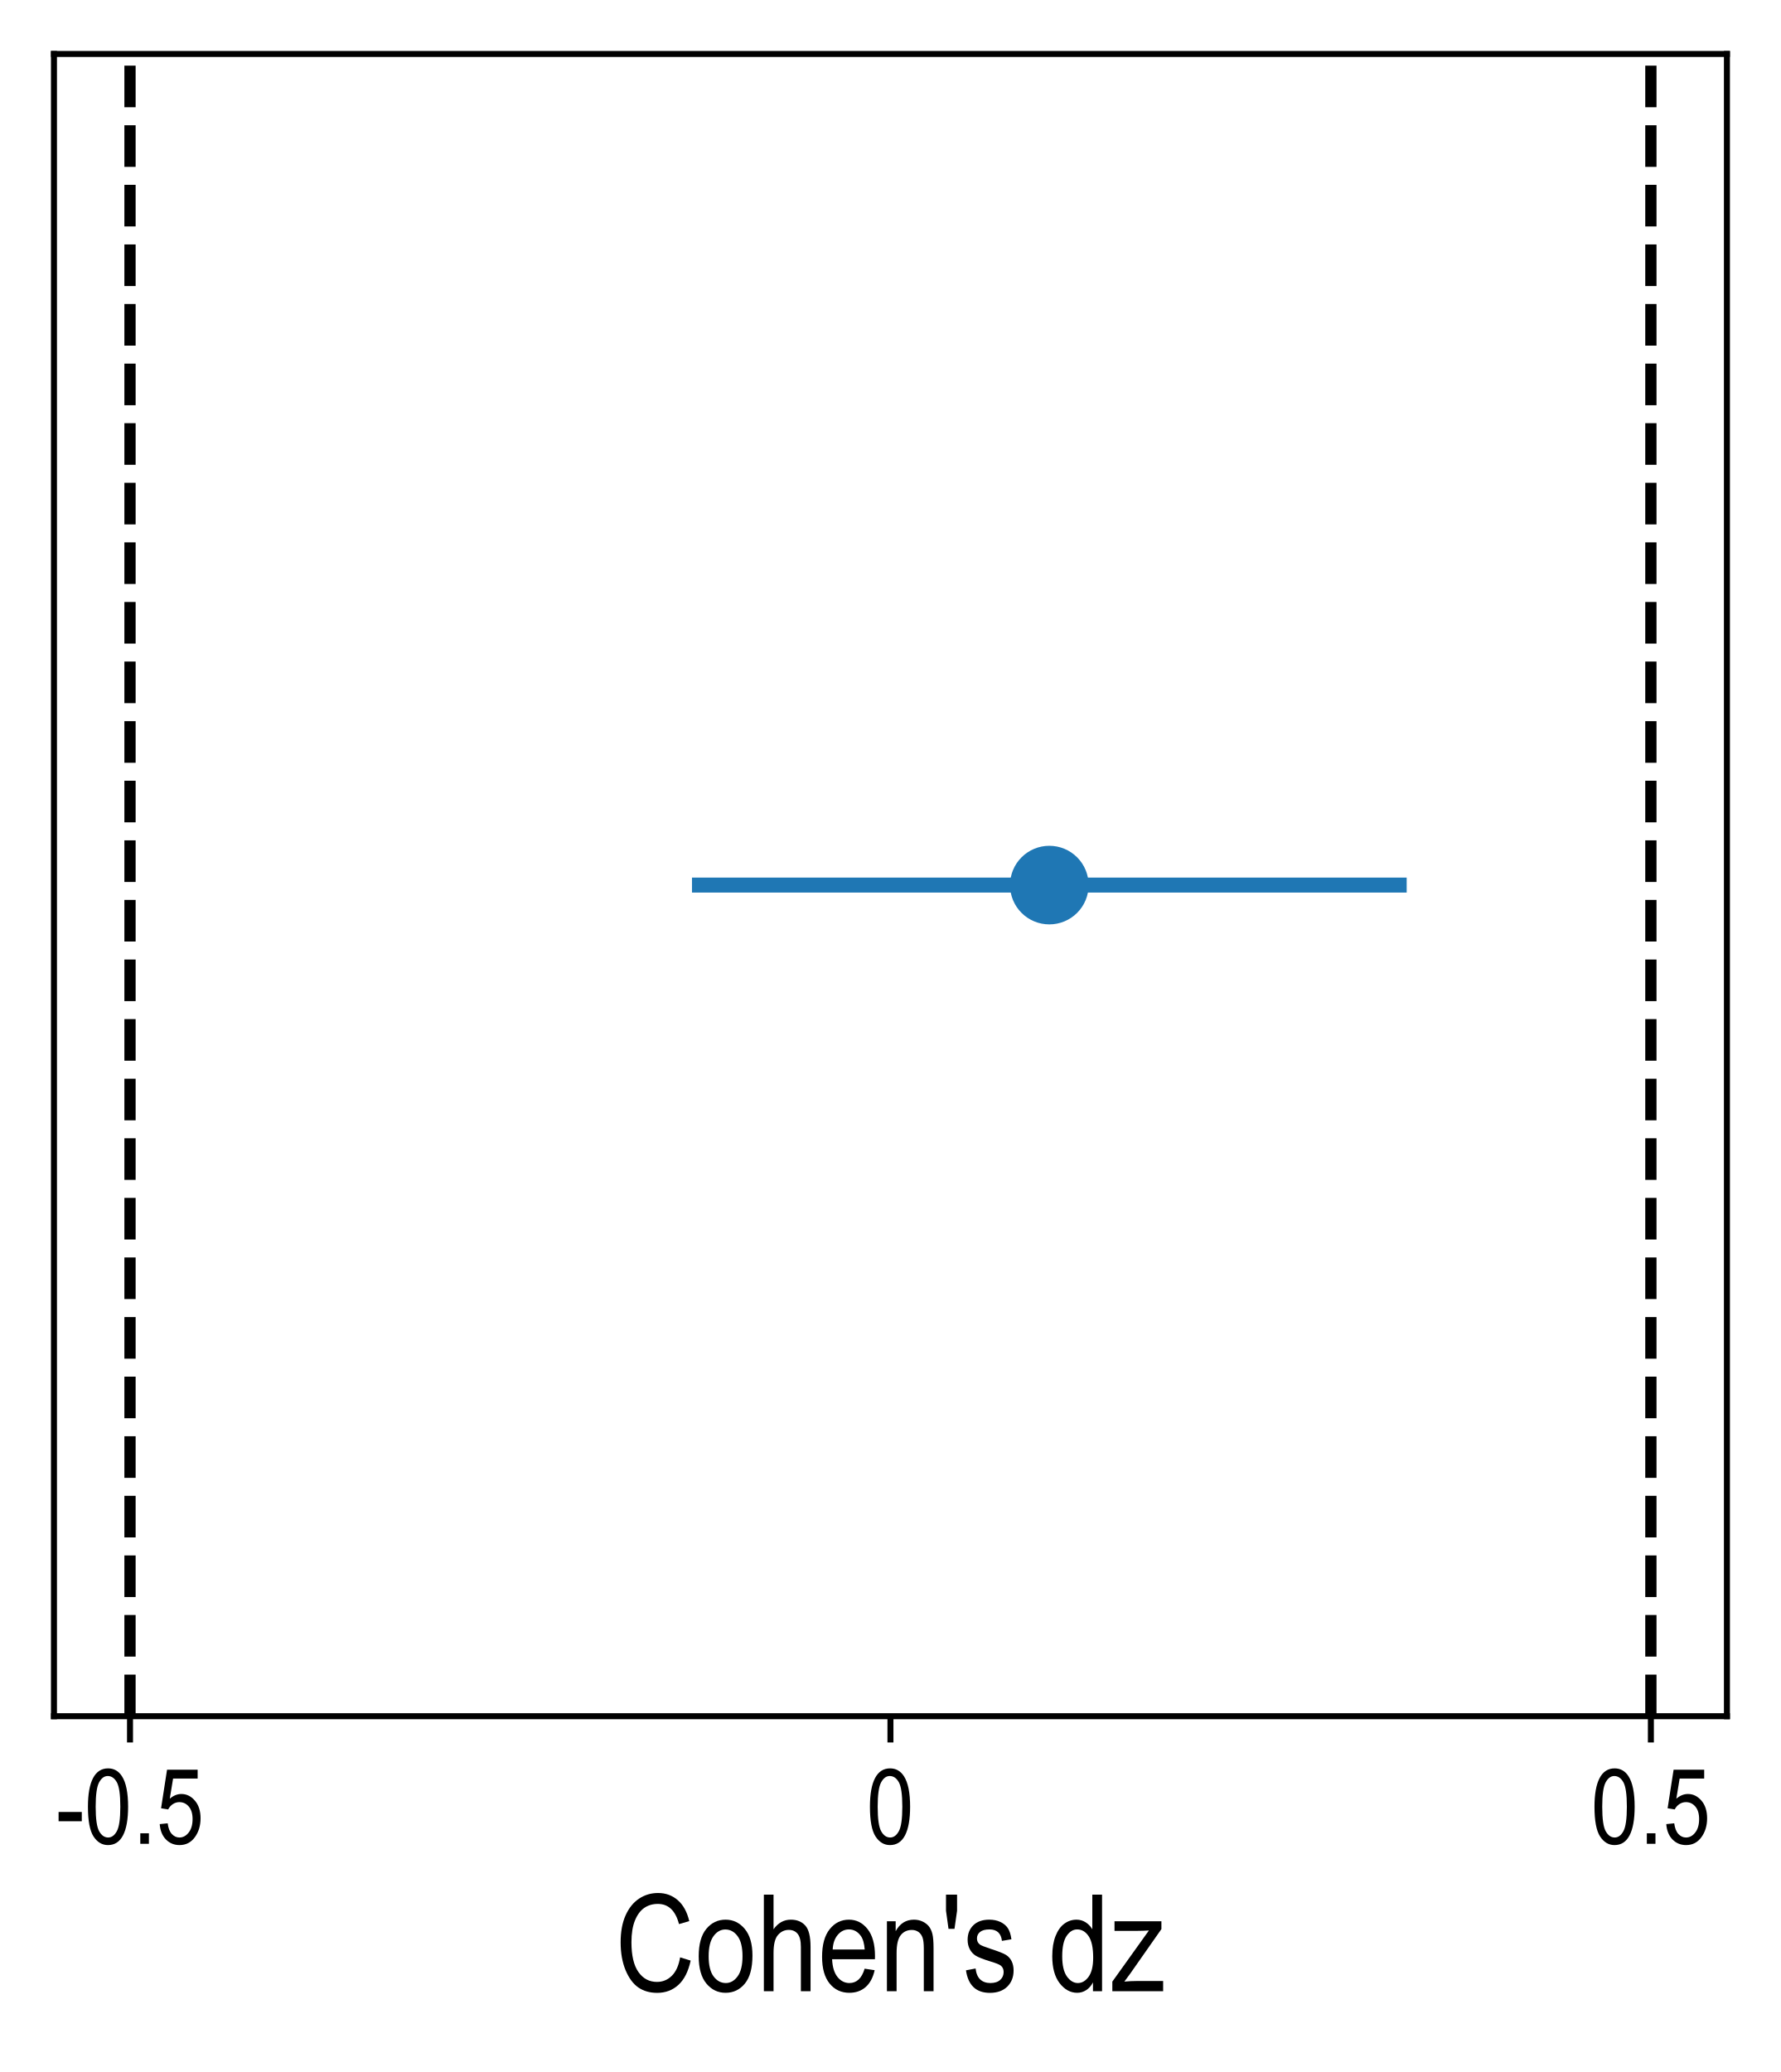
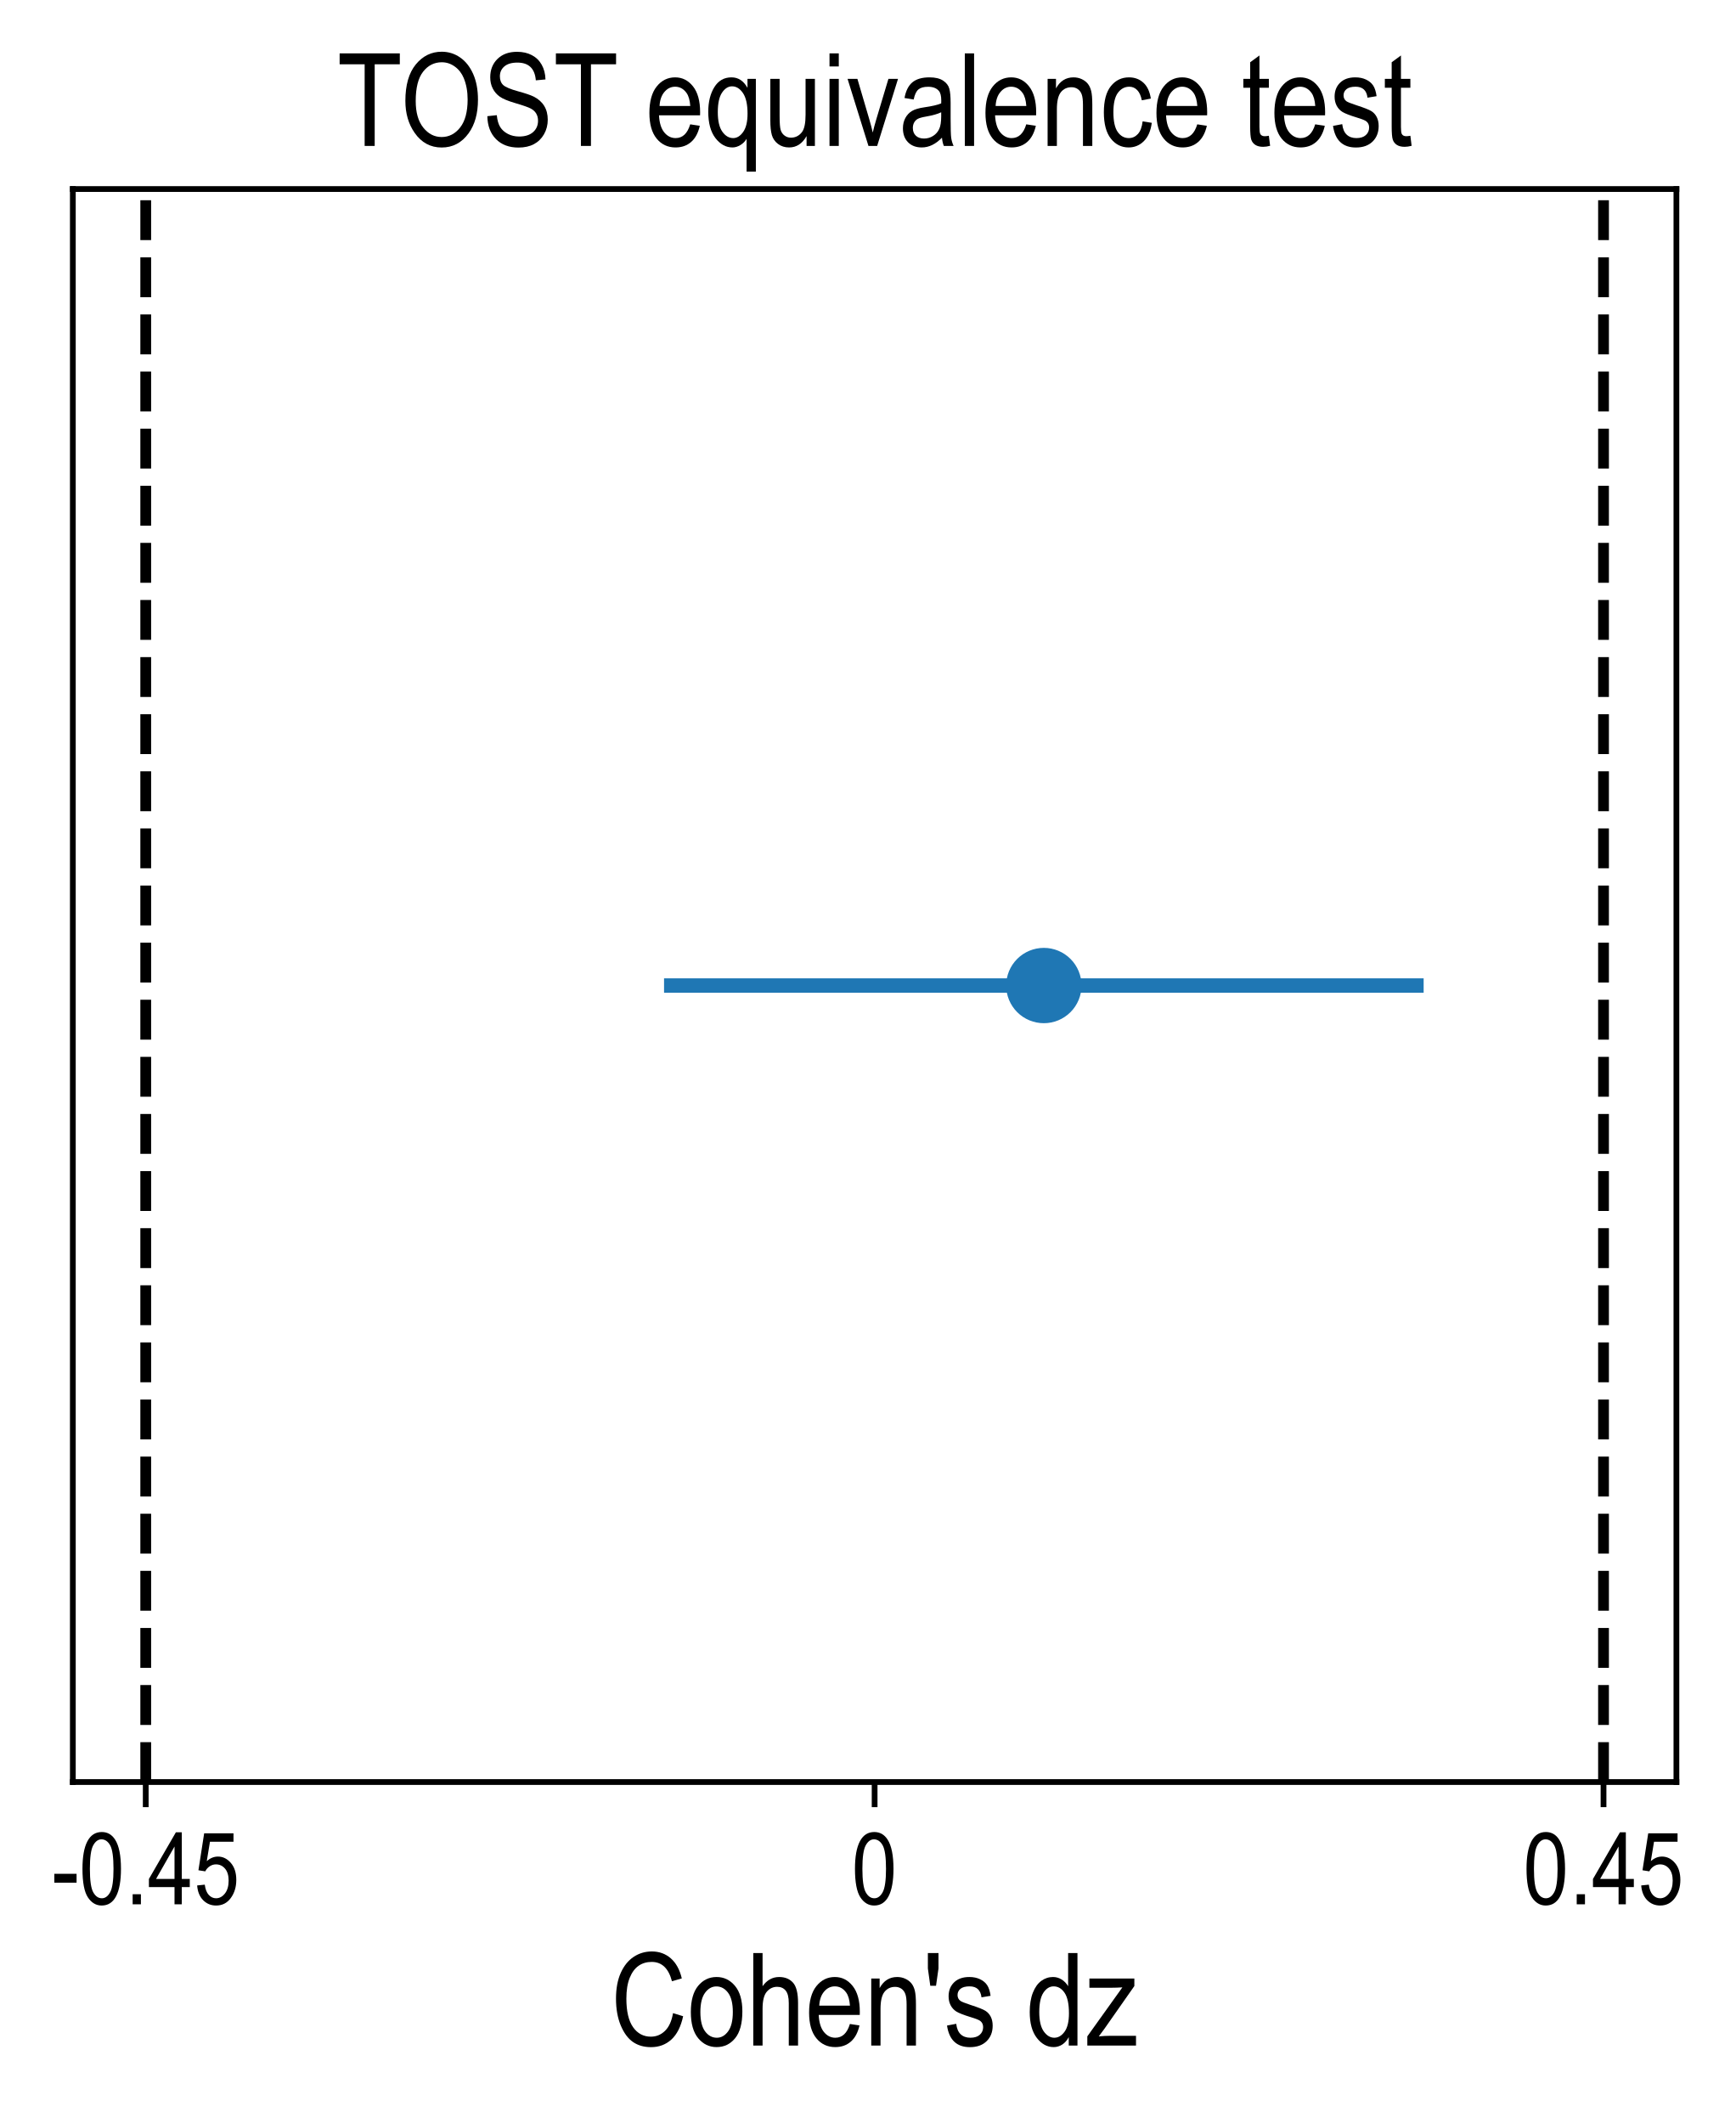
- <svg xmlns="http://www.w3.org/2000/svg" xmlns:xlink="http://www.w3.org/1999/xlink" width="237.6pt" height="276.425pt" viewBox="0 0 237.6 276.425" version="1.1">
+ <svg xmlns="http://www.w3.org/2000/svg" xmlns:xlink="http://www.w3.org/1999/xlink" width="241.567pt" height="295.54pt" viewBox="0 0 241.567 295.54" version="1.1">
  <defs>
    <style type="text/css">*{stroke-linejoin: round; stroke-linecap: butt}</style>
  </defs>
  <g id="figure_1">
    <g id="patch_1">
-       <path d="M 0 276.425  L 237.6 276.425  L 237.6 0  L 0 0  L 0 276.425  z " style="fill: none" />
+       <path d="M 0 295.54  L 241.567 295.54  L 241.567 0  L 0 0  L 0 295.54  z " style="fill: none" />
    </g>
    <g id="axes_1">
      <g id="patch_2">
-         <path d="M 7.2 228.96  L 230.4 228.96  L 230.4 7.2  L 7.2 7.2  L 7.2 228.96  z " style="fill: none" />
+         <path d="M 10.139 248.075  L 233.339 248.075  L 233.339 26.315  L 10.139 26.315  L 10.139 248.075  z " style="fill: none" />
      </g>
      <g id="PathCollection_1">
        <defs>
-           <path id="m56e1e09ca5" d="M 0 4.743  C 1.258 4.743 2.465 4.244 3.354 3.354  C 4.244 2.465 4.743 1.258 4.743 0  C 4.743 -1.258 4.244 -2.465 3.354 -3.354  C 2.465 -4.244 1.258 -4.743 0 -4.743  C -1.258 -4.743 -2.465 -4.244 -3.354 -3.354  C -4.244 -2.465 -4.743 -1.258 -4.743 0  C -4.743 1.258 -4.244 2.465 -3.354 3.354  C -2.465 4.244 -1.258 4.743 0 4.743  z " style="stroke: #1f77b4" />
+           <path id="m82ce0c1bde" d="M 0 4.743  C 1.258 4.743 2.465 4.244 3.354 3.354  C 4.244 2.465 4.743 1.258 4.743 0  C 4.743 -1.258 4.244 -2.465 3.354 -3.354  C 2.465 -4.244 1.258 -4.743 0 -4.743  C -1.258 -4.743 -2.465 -4.244 -3.354 -3.354  C -4.244 -2.465 -4.743 -1.258 -4.743 0  C -4.743 1.258 -4.244 2.465 -3.354 3.354  C -2.465 4.244 -1.258 4.743 0 4.743  z " style="stroke: #1f77b4" />
        </defs>
-         <g clip-path="url(#p6b459562d4)">
-           <use xlink:href="#m56e1e09ca5" x="139.998" y="118.08" style="fill: #1f77b4; stroke: #1f77b4" />
+         <g clip-path="url(#p838894fb7e)">
+           <use xlink:href="#m82ce0c1bde" x="145.293" y="137.195" style="fill: #1f77b4; stroke: #1f77b4" />
        </g>
      </g>
      <g id="matplotlib.axis_1">
        <g id="xtick_1">
          <g id="line2d_1">
            <defs>
-               <path id="m6a983eb0de" d="M 0 0  L 0 3.5  " style="stroke: #000000; stroke-width: 0.8" />
+               <path id="m8c18adf7e2" d="M 0 0  L 0 3.5  " style="stroke: #000000; stroke-width: 0.8" />
            </defs>
            <g>
-               <use xlink:href="#m6a983eb0de" x="17.345" y="228.96" style="stroke: #000000; stroke-width: 0.8" />
+               <use xlink:href="#m8c18adf7e2" x="20.285" y="248.075" style="stroke: #000000; stroke-width: 0.8" />
            </g>
          </g>
          <g id="text_1">
-             <g transform="translate(7.45358 245.9809) scale(0.14 -0.14)">
+             <g transform="translate(7.2 265.0956) scale(0.14 -0.14)">
              <defs>
                <path id="ArialNarrow-2d" d="M 166 1375  L 166 1941  L 1581 1941  L 1581 1375  L 166 1375  z " transform="scale(0.015625)" />
                <path id="ArialNarrow-30" d="M 209 2259  Q 209 3413 520 4006  Q 831 4600 1438 4600  Q 1975 4600 2284 4119  Q 2659 3538 2659 2259  Q 2659 1113 2350 517  Q 2041 -78 1431 -78  Q 894 -78 551 447  Q 209 972 209 2259  z M 681 2259  Q 681 1144 895 764  Q 1109 384 1444 384  Q 1759 384 1971 768  Q 2184 1153 2184 2259  Q 2184 3378 1970 3756  Q 1756 4134 1416 4134  Q 1103 4134 892 3750  Q 681 3366 681 2259  z " transform="scale(0.015625)" />
                <path id="ArialNarrow-2e" d="M 484 0  L 484 641  L 1009 641  L 1009 0  L 484 0  z " transform="scale(0.015625)" />
+                 <path id="ArialNarrow-34" d="M 1688 0  L 1688 1097  L 59 1097  L 59 1613  L 1775 4581  L 2150 4581  L 2150 1613  L 2659 1613  L 2659 1097  L 2150 1097  L 2150 0  L 1688 0  z M 1688 1613  L 1688 3678  L 513 1613  L 1688 1613  z " transform="scale(0.015625)" />
                <path id="ArialNarrow-35" d="M 209 1200  L 694 1250  Q 750 813 948 598  Q 1147 384 1409 384  Q 1738 384 1975 686  Q 2213 988 2213 1509  Q 2213 2000 1983 2270  Q 1753 2541 1406 2541  Q 1197 2541 1014 2423  Q 831 2306 725 2097  L 291 2166  L 656 4519  L 2522 4519  L 2522 3981  L 1025 3981  L 822 2750  Q 1156 3038 1531 3038  Q 2003 3038 2351 2636  Q 2700 2234 2700 1553  Q 2700 881 2351 401  Q 2003 -78 1416 -78  Q 928 -78 592 261  Q 256 600 209 1200  z " transform="scale(0.015625)" />
              </defs>
              <use xlink:href="#ArialNarrow-2d" />
              <use xlink:href="#ArialNarrow-30" transform="translate(27.29492 0)" />
              <use xlink:href="#ArialNarrow-2e" transform="translate(72.90039 0)" />
-               <use xlink:href="#ArialNarrow-35" transform="translate(95.70312 0)" />
+               <use xlink:href="#ArialNarrow-34" transform="translate(95.70312 0)" />
+               <use xlink:href="#ArialNarrow-35" transform="translate(141.3086 0)" />
            </g>
          </g>
        </g>
        <g id="xtick_2">
          <g id="line2d_2">
            <g>
-               <use xlink:href="#m6a983eb0de" x="118.8" y="228.96" style="stroke: #000000; stroke-width: 0.8" />
+               <use xlink:href="#m8c18adf7e2" x="121.739" y="248.075" style="stroke: #000000; stroke-width: 0.8" />
            </g>
          </g>
          <g id="text_2">
-             <g transform="translate(115.6073 245.9809) scale(0.14 -0.14)">
+             <g transform="translate(118.5464 265.0956) scale(0.14 -0.14)">
              <use xlink:href="#ArialNarrow-30" />
            </g>
          </g>
        </g>
        <g id="xtick_3">
          <g id="line2d_3">
            <g>
-               <use xlink:href="#m6a983eb0de" x="220.255" y="228.96" style="stroke: #000000; stroke-width: 0.8" />
+               <use xlink:href="#m8c18adf7e2" x="223.194" y="248.075" style="stroke: #000000; stroke-width: 0.8" />
            </g>
          </g>
          <g id="text_3">
-             <g transform="translate(212.2735 245.9809) scale(0.14 -0.14)">
+             <g transform="translate(212.0199 265.0956) scale(0.14 -0.14)">
              <use xlink:href="#ArialNarrow-30" />
              <use xlink:href="#ArialNarrow-2e" transform="translate(45.60547 0)" />
-               <use xlink:href="#ArialNarrow-35" transform="translate(68.4082 0)" />
+               <use xlink:href="#ArialNarrow-34" transform="translate(68.4082 0)" />
+               <use xlink:href="#ArialNarrow-35" transform="translate(114.0137 0)" />
            </g>
          </g>
        </g>
        <g id="text_4">
-           <g transform="translate(82.09969 265.6475) scale(0.18 -0.18)">
+           <g transform="translate(85.03876 284.7622) scale(0.18 -0.18)">
            <defs>
              <path id="ArialNarrow-43" d="M 3072 1606  L 3572 1453  Q 3406 681 2992 301  Q 2578 -78 1984 -78  Q 1463 -78 1092 176  Q 722 431 486 993  Q 250 1556 250 2322  Q 250 3078 486 3601  Q 722 4125 1125 4392  Q 1528 4659 2025 4659  Q 2569 4659 2959 4320  Q 3350 3981 3506 3325  L 3019 3184  Q 2769 4141 2016 4141  Q 1641 4141 1366 3948  Q 1091 3756 927 3350  Q 763 2944 763 2322  Q 763 1381 1094 911  Q 1425 441 1975 441  Q 2381 441 2676 730  Q 2972 1019 3072 1606  z " transform="scale(0.015625)" />
              <path id="ArialNarrow-6f" d="M 166 1659  Q 166 2519 527 2956  Q 888 3394 1441 3394  Q 1984 3394 2350 2956  Q 2716 2519 2716 1694  Q 2716 800 2356 362  Q 1997 -75 1441 -75  Q 894 -75 530 364  Q 166 803 166 1659  z M 638 1659  Q 638 1016 872 702  Q 1106 388 1453 388  Q 1778 388 2011 705  Q 2244 1022 2244 1659  Q 2244 2300 2009 2614  Q 1775 2928 1428 2928  Q 1100 2928 869 2612  Q 638 2297 638 1659  z " transform="scale(0.015625)" />
              <path id="ArialNarrow-68" d="M 338 0  L 338 4581  L 797 4581  L 797 2938  Q 959 3166 1164 3280  Q 1369 3394 1616 3394  Q 2050 3394 2301 3117  Q 2553 2841 2553 2103  L 2553 0  L 2094 0  L 2094 2103  Q 2094 2534 1941 2721  Q 1788 2909 1519 2909  Q 1219 2909 1008 2668  Q 797 2428 797 1816  L 797 0  L 338 0  z " transform="scale(0.015625)" />
              <path id="ArialNarrow-65" d="M 2200 1069  L 2675 997  Q 2556 466 2245 195  Q 1934 -75 1475 -75  Q 897 -75 539 364  Q 181 803 181 1631  Q 181 2491 542 2942  Q 903 3394 1456 3394  Q 1984 3394 2337 2950  Q 2691 2506 2691 1666  L 2688 1516  L 656 1516  Q 684 956 915 672  Q 1147 388 1478 388  Q 1997 388 2200 1069  z M 684 1978  L 2203 1978  Q 2172 2409 2019 2622  Q 1797 2931 1453 2931  Q 1144 2931 925 2673  Q 706 2416 684 1978  z " transform="scale(0.015625)" />
              <path id="ArialNarrow-6e" d="M 338 0  L 338 3319  L 753 3319  L 753 2847  Q 903 3122 1120 3258  Q 1338 3394 1619 3394  Q 1838 3394 2023 3308  Q 2209 3222 2323 3083  Q 2438 2944 2494 2722  Q 2550 2500 2550 2041  L 2550 0  L 2088 0  L 2088 2019  Q 2088 2384 2025 2553  Q 1963 2722 1830 2814  Q 1697 2906 1522 2906  Q 1191 2906 994 2659  Q 797 2413 797 1813  L 797 0  L 338 0  z " transform="scale(0.015625)" />
              <path id="ArialNarrow-27" d="M 341 2959  L 222 3816  L 222 4581  L 747 4581  L 747 3816  L 625 2959  L 341 2959  z " transform="scale(0.015625)" />
              <path id="ArialNarrow-73" d="M 163 991  L 619 1078  Q 659 728 840 558  Q 1022 388 1322 388  Q 1622 388 1786 536  Q 1950 684 1950 913  Q 1950 1109 1809 1219  Q 1713 1294 1341 1406  Q 803 1572 622 1687  Q 441 1803 341 1997  Q 241 2191 241 2438  Q 241 2863 512 3128  Q 784 3394 1266 3394  Q 1569 3394 1798 3284  Q 2028 3175 2150 2990  Q 2272 2806 2319 2463  L 1869 2388  Q 1806 2931 1278 2931  Q 978 2931 831 2811  Q 684 2691 684 2503  Q 684 2319 825 2213  Q 909 2150 1325 2013  Q 1897 1828 2065 1720  Q 2234 1613 2328 1427  Q 2422 1241 2422 984  Q 2422 509 2120 215  Q 1819 -78 1297 -78  Q 319 -78 163 991  z " transform="scale(0.015625)" />
              <path id="ArialNarrow-20" transform="scale(0.015625)" />
              <path id="ArialNarrow-64" d="M 2103 0  L 2103 419  Q 1978 178 1781 51  Q 1584 -75 1356 -75  Q 875 -75 523 379  Q 172 834 172 1659  Q 172 2225 328 2619  Q 484 3013 745 3203  Q 1006 3394 1325 3394  Q 1553 3394 1748 3273  Q 1944 3153 2072 2938  L 2072 4581  L 2534 4581  L 2534 0  L 2103 0  z M 644 1656  Q 644 1013 867 700  Q 1091 388 1388 388  Q 1681 388 1897 688  Q 2113 988 2113 1594  Q 2113 2291 1897 2611  Q 1681 2931 1353 2931  Q 1063 2931 853 2623  Q 644 2316 644 1656  z " transform="scale(0.015625)" />
              <path id="ArialNarrow-7a" d="M 103 0  L 103 456  L 1838 2881  Q 1541 2863 1316 2863  L 206 2863  L 206 3319  L 2431 3319  L 2431 2947  L 956 841  L 672 456  Q 981 484 1253 484  L 2513 484  L 2513 0  L 103 0  z " transform="scale(0.015625)" />
            </defs>
            <use xlink:href="#ArialNarrow-43" />
            <use xlink:href="#ArialNarrow-6f" transform="translate(59.17969 0)" />
            <use xlink:href="#ArialNarrow-68" transform="translate(104.7852 0)" />
            <use xlink:href="#ArialNarrow-65" transform="translate(150.3906 0)" />
            <use xlink:href="#ArialNarrow-6e" transform="translate(195.9961 0)" />
            <use xlink:href="#ArialNarrow-27" transform="translate(241.6016 0)" />
            <use xlink:href="#ArialNarrow-73" transform="translate(257.3242 0)" />
            <use xlink:href="#ArialNarrow-20" transform="translate(298.3398 0)" />
            <use xlink:href="#ArialNarrow-64" transform="translate(321.1426 0)" />
            <use xlink:href="#ArialNarrow-7a" transform="translate(366.748 0)" />
          </g>
        </g>
      </g>
      <g id="matplotlib.axis_2" />
      <g id="line2d_4">
-         <path d="M 93.322 118.08  L 186.675 118.08  " clip-path="url(#p6b459562d4)" style="fill: none; stroke: #1f77b4; stroke-width: 2; stroke-linecap: square" />
+         <path d="M 93.43 137.195  L 197.156 137.195  " clip-path="url(#p838894fb7e)" style="fill: none; stroke: #1f77b4; stroke-width: 2; stroke-linecap: square" />
      </g>
      <g id="line2d_5">
-         <path d="M 17.345 228.96  L 17.345 7.2  " clip-path="url(#p6b459562d4)" style="fill: none; stroke-dasharray: 5.55,2.4; stroke-dashoffset: 0; stroke: #000000; stroke-width: 1.5" />
+         <path d="M 20.285 248.075  L 20.285 26.315  " clip-path="url(#p838894fb7e)" style="fill: none; stroke-dasharray: 5.55,2.4; stroke-dashoffset: 0; stroke: #000000; stroke-width: 1.5" />
      </g>
      <g id="line2d_6">
-         <path d="M 220.255 228.96  L 220.255 7.2  " clip-path="url(#p6b459562d4)" style="fill: none; stroke-dasharray: 5.55,2.4; stroke-dashoffset: 0; stroke: #000000; stroke-width: 1.5" />
+         <path d="M 223.194 248.075  L 223.194 26.315  " clip-path="url(#p838894fb7e)" style="fill: none; stroke-dasharray: 5.55,2.4; stroke-dashoffset: 0; stroke: #000000; stroke-width: 1.5" />
      </g>
      <g id="patch_3">
-         <path d="M 7.2 228.96  L 7.2 7.2  " style="fill: none; stroke: #000000; stroke-width: 0.8; stroke-linejoin: miter; stroke-linecap: square" />
+         <path d="M 10.139 248.075  L 10.139 26.315  " style="fill: none; stroke: #000000; stroke-width: 0.8; stroke-linejoin: miter; stroke-linecap: square" />
      </g>
      <g id="patch_4">
-         <path d="M 230.4 228.96  L 230.4 7.2  " style="fill: none; stroke: #000000; stroke-width: 0.8; stroke-linejoin: miter; stroke-linecap: square" />
+         <path d="M 233.339 248.075  L 233.339 26.315  " style="fill: none; stroke: #000000; stroke-width: 0.8; stroke-linejoin: miter; stroke-linecap: square" />
      </g>
      <g id="patch_5">
-         <path d="M 7.2 228.96  L 230.4 228.96  " style="fill: none; stroke: #000000; stroke-width: 0.8; stroke-linejoin: miter; stroke-linecap: square" />
+         <path d="M 10.139 248.075  L 233.339 248.075  " style="fill: none; stroke: #000000; stroke-width: 0.8; stroke-linejoin: miter; stroke-linecap: square" />
      </g>
      <g id="patch_6">
-         <path d="M 7.2 7.2  L 230.4 7.2  " style="fill: none; stroke: #000000; stroke-width: 0.8; stroke-linejoin: miter; stroke-linecap: square" />
+         <path d="M 10.139 26.315  L 233.339 26.315  " style="fill: none; stroke: #000000; stroke-width: 0.8; stroke-linejoin: miter; stroke-linecap: square" />
+       </g>
+       <g id="text_5">
+         <g transform="translate(46.90548 20.31469) scale(0.18 -0.18)">
+           <defs>
+             <path id="ArialNarrow-54" d="M 1369 0  L 1369 4041  L 131 4041  L 131 4581  L 3109 4581  L 3109 4041  L 1866 4041  L 1866 0  L 1369 0  z " transform="scale(0.015625)" />
+             <path id="ArialNarrow-4f" d="M 266 2231  Q 266 3403 781 4033  Q 1297 4663 2066 4663  Q 2563 4663 2972 4381  Q 3381 4100 3620 3564  Q 3859 3028 3859 2288  Q 3859 1269 3397 628  Q 2888 -78 2063 -78  Q 1231 -78 725 647  Q 266 1303 266 2231  z M 778 2222  Q 778 1375 1151 908  Q 1525 441 2059 441  Q 2606 441 2976 912  Q 3347 1384 3347 2300  Q 3347 2891 3156 3356  Q 3009 3713 2714 3927  Q 2419 4141 2069 4141  Q 1506 4141 1142 3672  Q 778 3203 778 2222  z " transform="scale(0.015625)" />
+             <path id="ArialNarrow-53" d="M 238 1472  L 706 1522  Q 744 1144 876 933  Q 1009 722 1256 594  Q 1503 466 1813 466  Q 2256 466 2501 683  Q 2747 900 2747 1247  Q 2747 1450 2658 1601  Q 2569 1753 2389 1850  Q 2209 1947 1613 2122  Q 1081 2278 856 2437  Q 631 2597 506 2842  Q 381 3088 381 3397  Q 381 3953 740 4306  Q 1100 4659 1709 4659  Q 2128 4659 2442 4493  Q 2756 4328 2929 4018  Q 3103 3709 3116 3291  L 2638 3247  Q 2600 3694 2370 3909  Q 2141 4125 1725 4125  Q 1303 4125 1081 3936  Q 859 3747 859 3447  Q 859 3169 1022 3016  Q 1184 2863 1753 2706  Q 2309 2553 2534 2441  Q 2878 2266 3053 1980  Q 3228 1694 3228 1297  Q 3228 903 3043 579  Q 2859 256 2542 87  Q 2225 -81 1778 -81  Q 1081 -81 667 337  Q 253 756 238 1472  z " transform="scale(0.015625)" />
+             <path id="ArialNarrow-71" d="M 2072 -1272  L 2072 353  Q 1963 163 1767 44  Q 1572 -75 1375 -75  Q 888 -75 531 387  Q 175 850 175 1691  Q 175 2422 475 2908  Q 775 3394 1325 3394  Q 1578 3394 1775 3264  Q 1972 3134 2116 2875  L 2116 3319  L 2531 3319  L 2531 -1272  L 2072 -1272  z M 647 1669  Q 647 1022 872 705  Q 1097 388 1409 388  Q 1688 388 1903 692  Q 2119 997 2119 1600  Q 2119 2284 1892 2617  Q 1666 2950 1353 2950  Q 1069 2950 858 2639  Q 647 2328 647 1669  z " transform="scale(0.015625)" />
+             <path id="ArialNarrow-75" d="M 2122 0  L 2122 488  Q 1963 206 1747 65  Q 1531 -75 1259 -75  Q 938 -75 709 98  Q 481 272 404 537  Q 328 803 328 1263  L 328 3319  L 788 3319  L 788 1478  Q 788 966 839 792  Q 891 619 1030 514  Q 1169 409 1347 409  Q 1678 409 1891 681  Q 2072 916 2072 1541  L 2072 3319  L 2534 3319  L 2534 0  L 2122 0  z " transform="scale(0.015625)" />
+             <path id="ArialNarrow-69" d="M 338 3934  L 338 4581  L 797 4581  L 797 3934  L 338 3934  z M 338 0  L 338 3319  L 797 3319  L 797 0  L 338 0  z " transform="scale(0.015625)" />
+             <path id="ArialNarrow-76" d="M 1100 0  L 66 3319  L 553 3319  L 1138 1331  Q 1238 994 1313 663  Q 1372 925 1481 1294  L 2088 3319  L 2563 3319  L 1531 0  L 1100 0  z " transform="scale(0.015625)" />
+             <path id="ArialNarrow-61" d="M 2113 409  Q 1881 169 1631 47  Q 1381 -75 1113 -75  Q 688 -75 434 181  Q 181 438 181 872  Q 181 1159 300 1381  Q 419 1603 625 1728  Q 831 1853 1250 1913  Q 1813 1994 2075 2106  L 2078 2250  Q 2078 2591 1956 2728  Q 1784 2928 1428 2928  Q 1106 2928 947 2795  Q 788 2663 713 2297  L 259 2372  Q 356 2906 651 3150  Q 947 3394 1497 3394  Q 1925 3394 2169 3233  Q 2413 3072 2477 2834  Q 2541 2597 2541 2141  L 2541 1391  Q 2541 603 2570 398  Q 2600 194 2688 0  L 2206 0  Q 2134 172 2113 409  z M 2075 1666  Q 1822 1541 1322 1453  Q 1031 1403 915 1339  Q 800 1275 736 1158  Q 672 1041 672 888  Q 672 650 819 508  Q 966 366 1225 366  Q 1472 366 1673 494  Q 1875 622 1975 836  Q 2075 1050 2075 1459  L 2075 1666  z " transform="scale(0.015625)" />
+             <path id="ArialNarrow-6c" d="M 325 0  L 325 4581  L 784 4581  L 784 0  L 325 0  z " transform="scale(0.015625)" />
+             <path id="ArialNarrow-63" d="M 2122 1216  L 2575 1144  Q 2497 550 2183 237  Q 1869 -75 1428 -75  Q 894 -75 548 364  Q 203 803 203 1663  Q 203 2528 551 2961  Q 900 3394 1447 3394  Q 1869 3394 2158 3131  Q 2447 2869 2528 2344  L 2081 2259  Q 2016 2597 1853 2764  Q 1691 2931 1463 2931  Q 1122 2931 898 2629  Q 675 2328 675 1672  Q 675 994 889 691  Q 1103 388 1438 388  Q 1700 388 1886 589  Q 2072 791 2122 1216  z " transform="scale(0.015625)" />
+             <path id="ArialNarrow-74" d="M 1366 503  L 1428 6  Q 1238 -44 1084 -44  Q 844 -44 697 51  Q 550 147 495 312  Q 441 478 441 972  L 441 2881  L 103 2881  L 103 3319  L 441 3319  L 441 4141  L 900 4478  L 900 3319  L 1366 3319  L 1366 2881  L 900 2881  L 900 941  Q 900 672 941 594  Q 1000 481 1163 481  Q 1241 481 1366 503  z " transform="scale(0.015625)" />
+           </defs>
+           <use xlink:href="#ArialNarrow-54" />
+           <use xlink:href="#ArialNarrow-4f" transform="translate(48.72266 0)" />
+           <use xlink:href="#ArialNarrow-53" transform="translate(112.541 0)" />
+           <use xlink:href="#ArialNarrow-54" transform="translate(167.2285 0)" />
+           <use xlink:href="#ArialNarrow-20" transform="translate(215.9512 0)" />
+           <use xlink:href="#ArialNarrow-65" transform="translate(238.7539 0)" />
+           <use xlink:href="#ArialNarrow-71" transform="translate(284.3594 0)" />
+           <use xlink:href="#ArialNarrow-75" transform="translate(329.9648 0)" />
+           <use xlink:href="#ArialNarrow-69" transform="translate(375.5703 0)" />
+           <use xlink:href="#ArialNarrow-76" transform="translate(393.7832 0)" />
+           <use xlink:href="#ArialNarrow-61" transform="translate(434.7988 0)" />
+           <use xlink:href="#ArialNarrow-6c" transform="translate(480.4043 0)" />
+           <use xlink:href="#ArialNarrow-65" transform="translate(498.6172 0)" />
+           <use xlink:href="#ArialNarrow-6e" transform="translate(544.2227 0)" />
+           <use xlink:href="#ArialNarrow-63" transform="translate(589.8281 0)" />
+           <use xlink:href="#ArialNarrow-65" transform="translate(630.8438 0)" />
+           <use xlink:href="#ArialNarrow-20" transform="translate(676.4492 0)" />
+           <use xlink:href="#ArialNarrow-74" transform="translate(699.252 0)" />
+           <use xlink:href="#ArialNarrow-65" transform="translate(722.0547 0)" />
+           <use xlink:href="#ArialNarrow-73" transform="translate(767.6602 0)" />
+           <use xlink:href="#ArialNarrow-74" transform="translate(808.6758 0)" />
+         </g>
      </g>
    </g>
  </g>
  <defs>
-     <clipPath id="p6b459562d4">
-       <rect x="7.2" y="7.2" width="223.2" height="221.76" />
+     <clipPath id="p838894fb7e">
+       <rect x="10.139" y="26.315" width="223.2" height="221.76" />
    </clipPath>
  </defs>
</svg>
